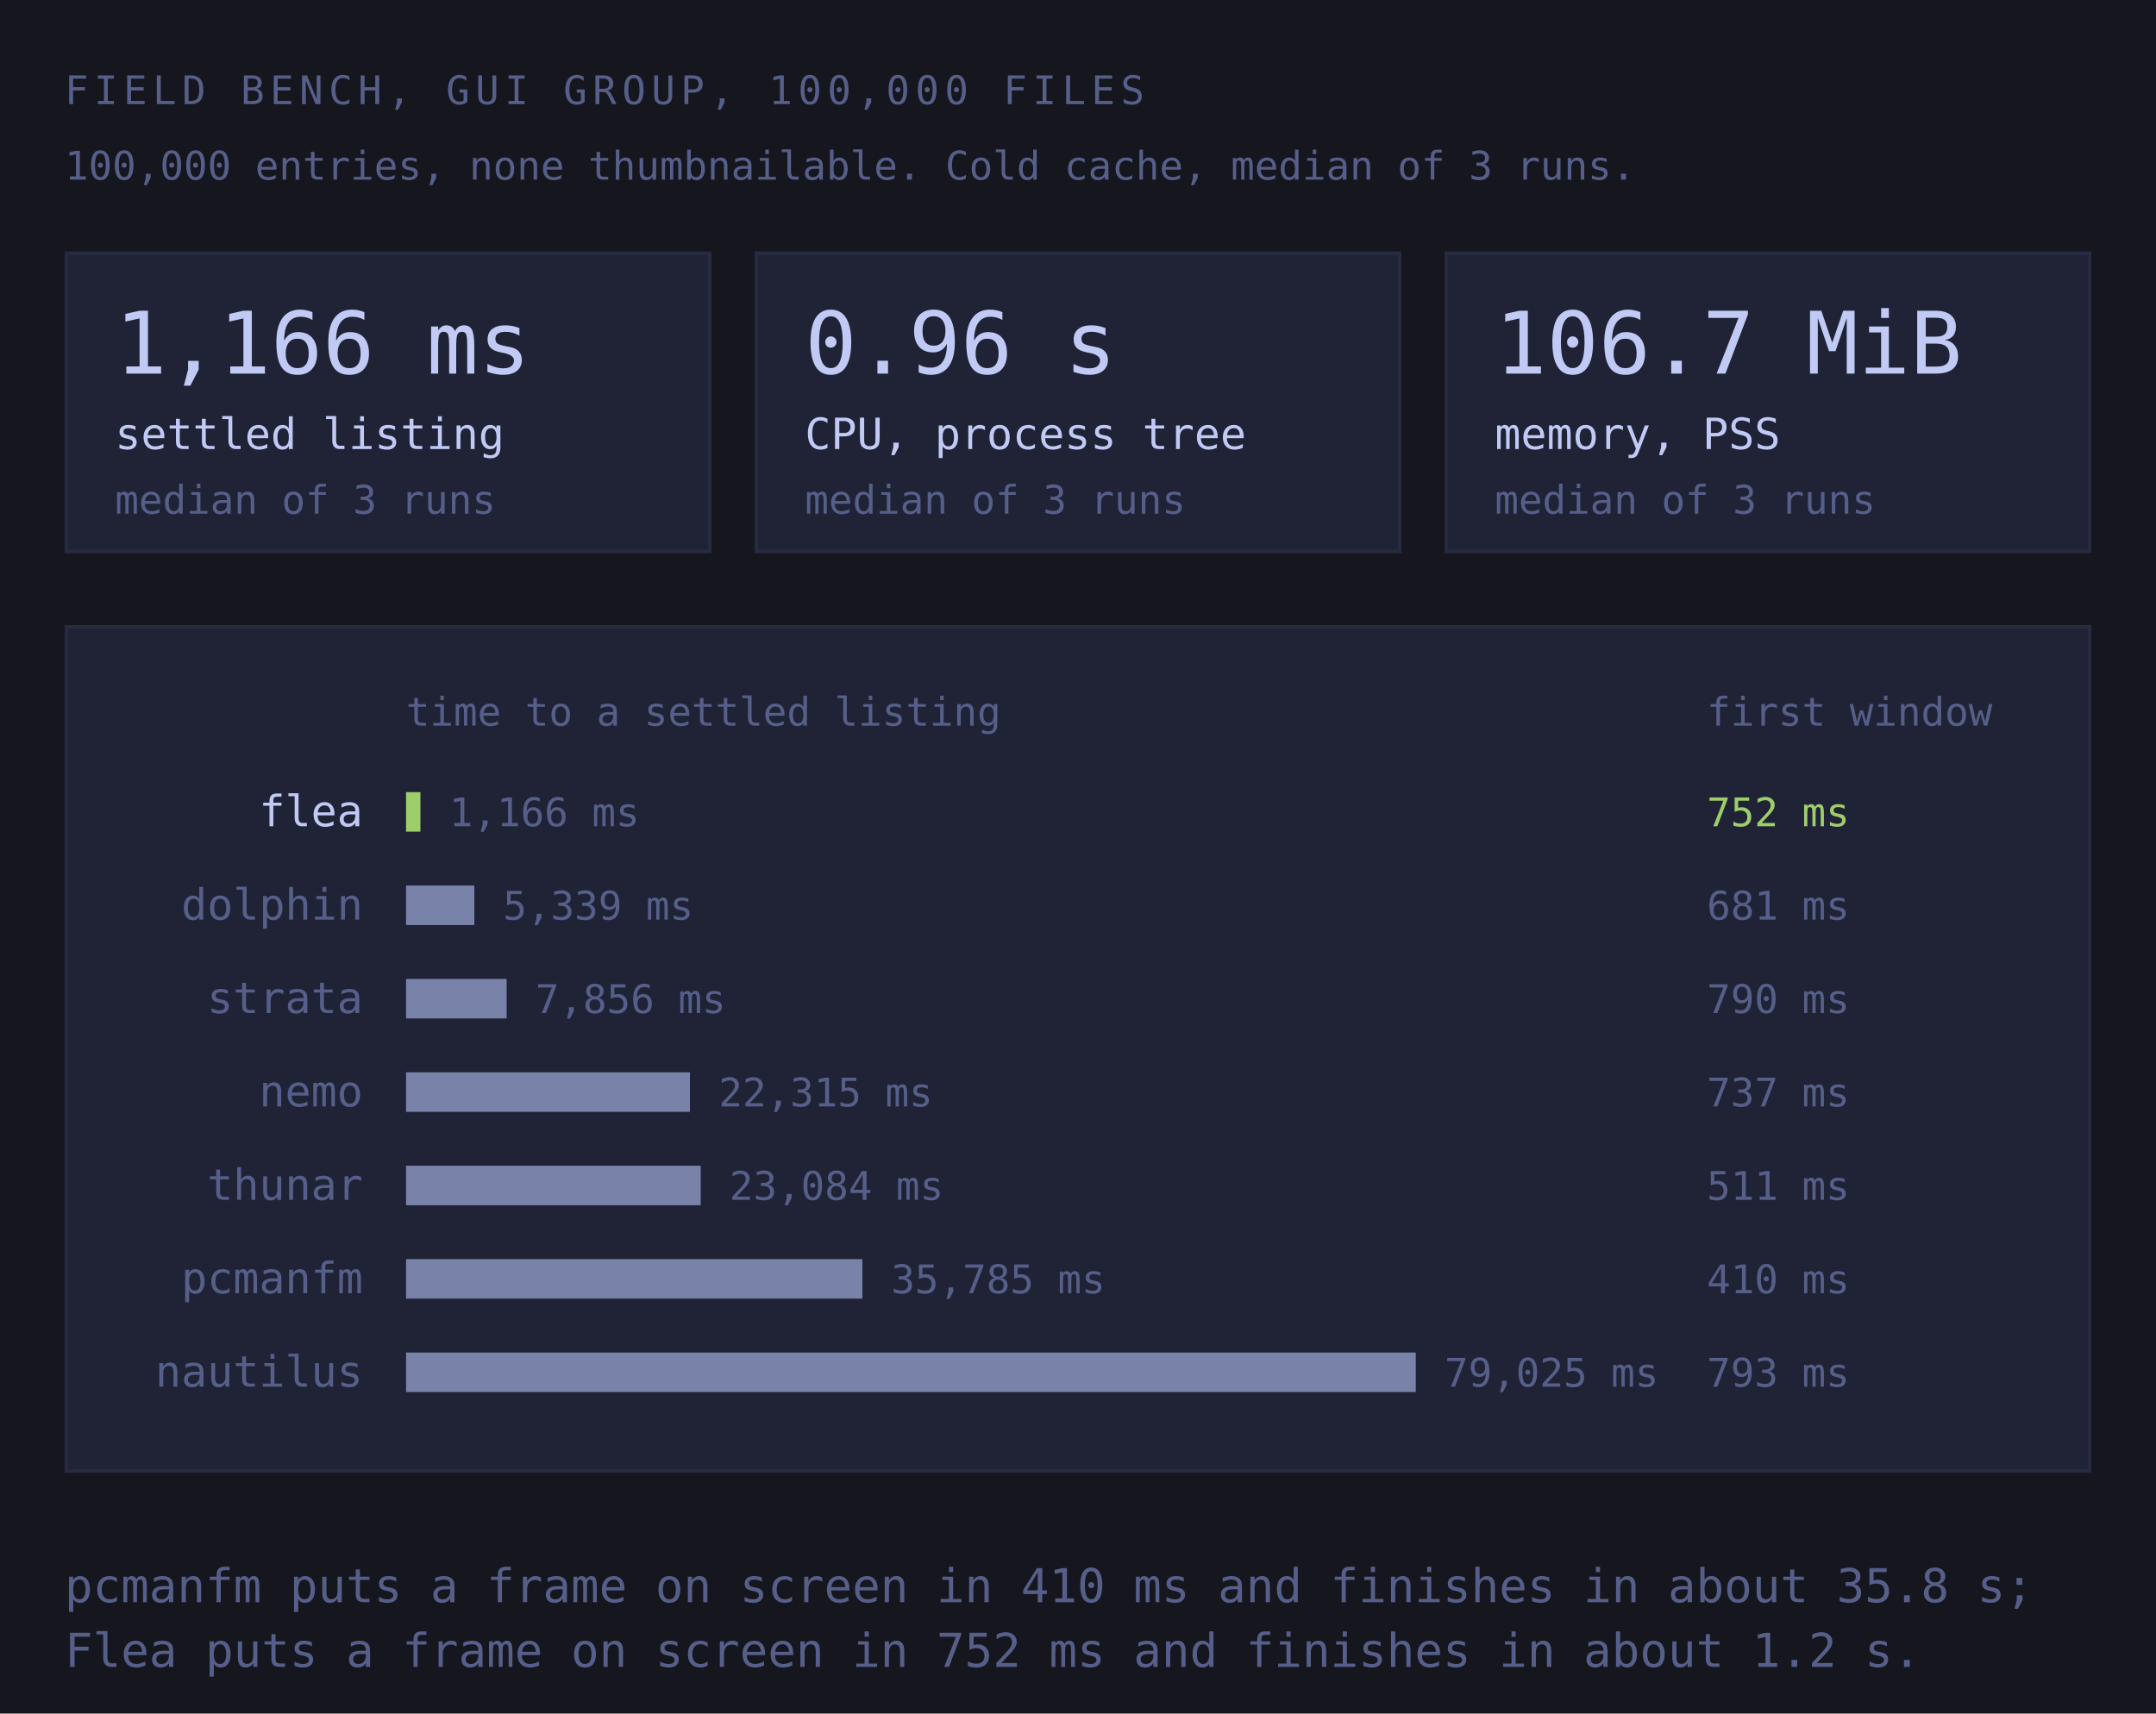
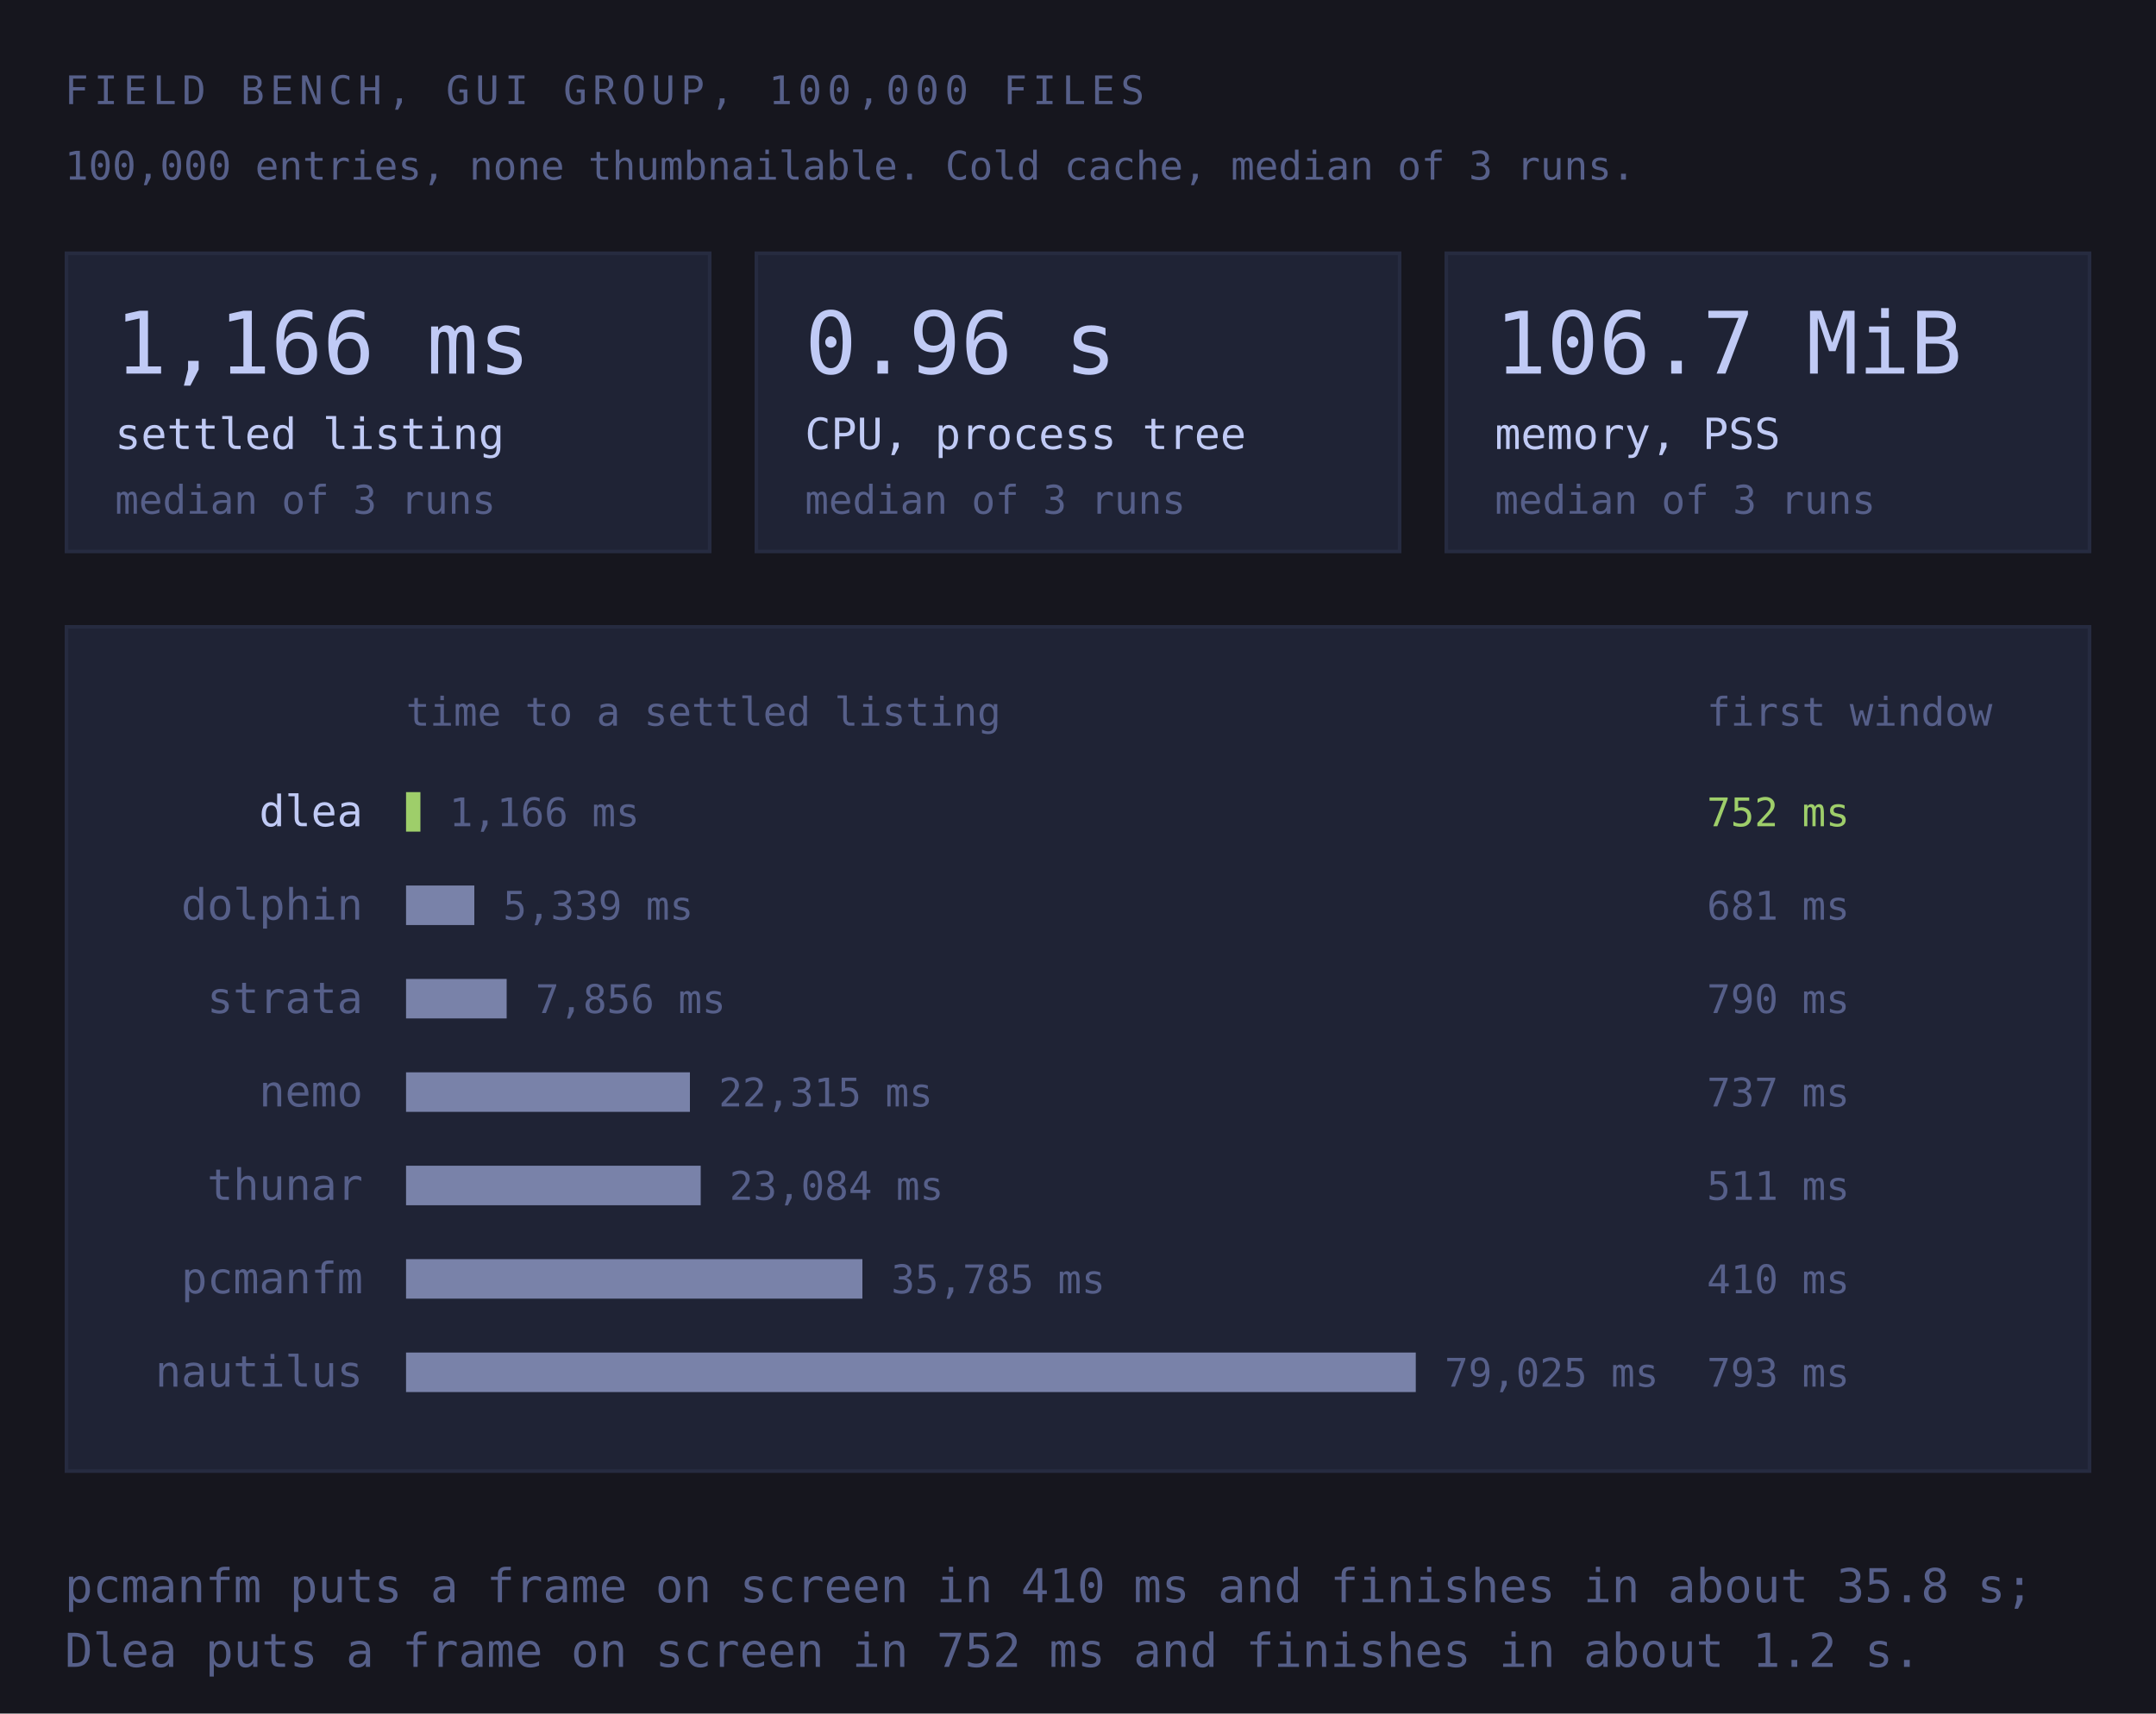
<svg xmlns="http://www.w3.org/2000/svg" width="600" height="477" viewBox="0 0 600 477" font-family="JetBrains Mono,JetBrainsMono Nerd Font,ui-monospace,SFMono-Regular,Menlo,Consolas,monospace">
  <defs>
    <pattern id="hatch" width="6" height="6" patternUnits="userSpaceOnUse" patternTransform="rotate(45)">
      <rect width="3" height="6" fill="#7982a9" />
    </pattern>
  </defs>
  <rect width="600" height="477" fill="#16161e" />
  <text x="18" y="29" font-size="11" fill="#565f89" font-weight="500" letter-spacing="1.54" font-variant-numeric="tabular-nums">FIELD BENCH, GUI GROUP, 100,000 FILES</text>
  <text x="18" y="50" font-size="11" fill="#565f89" font-variant-numeric="tabular-nums">100,000 entries, none thumbnailable. Cold cache, median of 3 runs.</text>
  <rect x="18.5" y="70.5" width="179.0" height="83" fill="#1f2335" stroke="#262b40" stroke-width="1" />
  <text x="32.0" y="104" font-size="24" fill="#c0caf5" font-variant-numeric="tabular-nums">1,166 ms</text>
  <text x="32.0" y="125" font-size="12" fill="#c0caf5" font-variant-numeric="tabular-nums">settled listing</text>
  <text x="32.0" y="143" font-size="11" fill="#565f89" font-variant-numeric="tabular-nums">median of 3 runs</text>
  <rect x="210.5" y="70.5" width="179.0" height="83" fill="#1f2335" stroke="#262b40" stroke-width="1" />
  <text x="224.0" y="104" font-size="24" fill="#c0caf5" font-variant-numeric="tabular-nums">0.96 s</text>
  <text x="224.0" y="125" font-size="12" fill="#c0caf5" font-variant-numeric="tabular-nums">CPU, process tree</text>
  <text x="224.0" y="143" font-size="11" fill="#565f89" font-variant-numeric="tabular-nums">median of 3 runs</text>
  <rect x="402.5" y="70.5" width="179.0" height="83" fill="#1f2335" stroke="#262b40" stroke-width="1" />
  <text x="416.0" y="104" font-size="24" fill="#c0caf5" font-variant-numeric="tabular-nums">106.7 MiB</text>
  <text x="416.0" y="125" font-size="12" fill="#c0caf5" font-variant-numeric="tabular-nums">memory, PSS</text>
  <text x="416.0" y="143" font-size="11" fill="#565f89" font-variant-numeric="tabular-nums">median of 3 runs</text>
  <rect x="18.5" y="174.5" width="563" height="235" fill="#1f2335" stroke="#262b40" stroke-width="1" />
  <text x="113" y="202" font-size="11" fill="#565f89" font-variant-numeric="tabular-nums">time to a settled listing</text>
  <text x="475" y="202" font-size="11" fill="#565f89" font-variant-numeric="tabular-nums">first window</text>
-   <text x="101" y="230" font-size="12" fill="#c0caf5" text-anchor="end" font-variant-numeric="tabular-nums">flea</text>
+   <text x="101" y="230" font-size="12" fill="#c0caf5" text-anchor="end" font-variant-numeric="tabular-nums">dlea</text>
  <rect x="113" y="220.5" width="4" height="11" fill="#9ece6a" />
  <text x="125" y="230" font-size="11" fill="#565f89" font-variant-numeric="tabular-nums">1,166 ms</text>
  <text x="475" y="230" font-size="11" fill="#9ece6a" font-variant-numeric="tabular-nums">752 ms</text>
  <text x="101" y="256" font-size="12" fill="#565f89" text-anchor="end" font-variant-numeric="tabular-nums">dolphin</text>
  <rect x="113" y="246.5" width="19" height="11" fill="#7982a9" />
  <text x="140" y="256" font-size="11" fill="#565f89" font-variant-numeric="tabular-nums">5,339 ms</text>
  <text x="475" y="256" font-size="11" fill="#565f89" font-variant-numeric="tabular-nums">681 ms</text>
  <text x="101" y="282" font-size="12" fill="#565f89" text-anchor="end" font-variant-numeric="tabular-nums">strata</text>
  <rect x="113" y="272.5" width="28" height="11" fill="#7982a9" />
  <text x="149" y="282" font-size="11" fill="#565f89" font-variant-numeric="tabular-nums">7,856 ms</text>
  <text x="475" y="282" font-size="11" fill="#565f89" font-variant-numeric="tabular-nums">790 ms</text>
  <text x="101" y="308" font-size="12" fill="#565f89" text-anchor="end" font-variant-numeric="tabular-nums">nemo</text>
  <rect x="113" y="298.5" width="79" height="11" fill="#7982a9" />
  <text x="200" y="308" font-size="11" fill="#565f89" font-variant-numeric="tabular-nums">22,315 ms</text>
  <text x="475" y="308" font-size="11" fill="#565f89" font-variant-numeric="tabular-nums">737 ms</text>
  <text x="101" y="334" font-size="12" fill="#565f89" text-anchor="end" font-variant-numeric="tabular-nums">thunar</text>
  <rect x="113" y="324.5" width="82" height="11" fill="#7982a9" />
  <text x="203" y="334" font-size="11" fill="#565f89" font-variant-numeric="tabular-nums">23,084 ms</text>
  <text x="475" y="334" font-size="11" fill="#565f89" font-variant-numeric="tabular-nums">511 ms</text>
  <text x="101" y="360" font-size="12" fill="#565f89" text-anchor="end" font-variant-numeric="tabular-nums">pcmanfm</text>
  <rect x="113" y="350.5" width="127" height="11" fill="#7982a9" />
  <text x="248" y="360" font-size="11" fill="#565f89" font-variant-numeric="tabular-nums">35,785 ms</text>
  <text x="475" y="360" font-size="11" fill="#565f89" font-variant-numeric="tabular-nums">410 ms</text>
  <text x="101" y="386" font-size="12" fill="#565f89" text-anchor="end" font-variant-numeric="tabular-nums">nautilus</text>
  <rect x="113" y="376.5" width="281" height="11" fill="#7982a9" />
  <text x="402" y="386" font-size="11" fill="#565f89" font-variant-numeric="tabular-nums">79,025 ms</text>
  <text x="475" y="386" font-size="11" fill="#565f89" font-variant-numeric="tabular-nums">793 ms</text>
  <text x="18" y="446" font-size="13" fill="#565f89" font-variant-numeric="tabular-nums">pcmanfm puts a frame on screen in 410 ms and finishes in about 35.8 s;</text>
-   <text x="18" y="464" font-size="13" fill="#565f89" font-variant-numeric="tabular-nums">Flea puts a frame on screen in 752 ms and finishes in about 1.2 s.</text>
+   <text x="18" y="464" font-size="13" fill="#565f89" font-variant-numeric="tabular-nums">Dlea puts a frame on screen in 752 ms and finishes in about 1.2 s.</text>
</svg>
